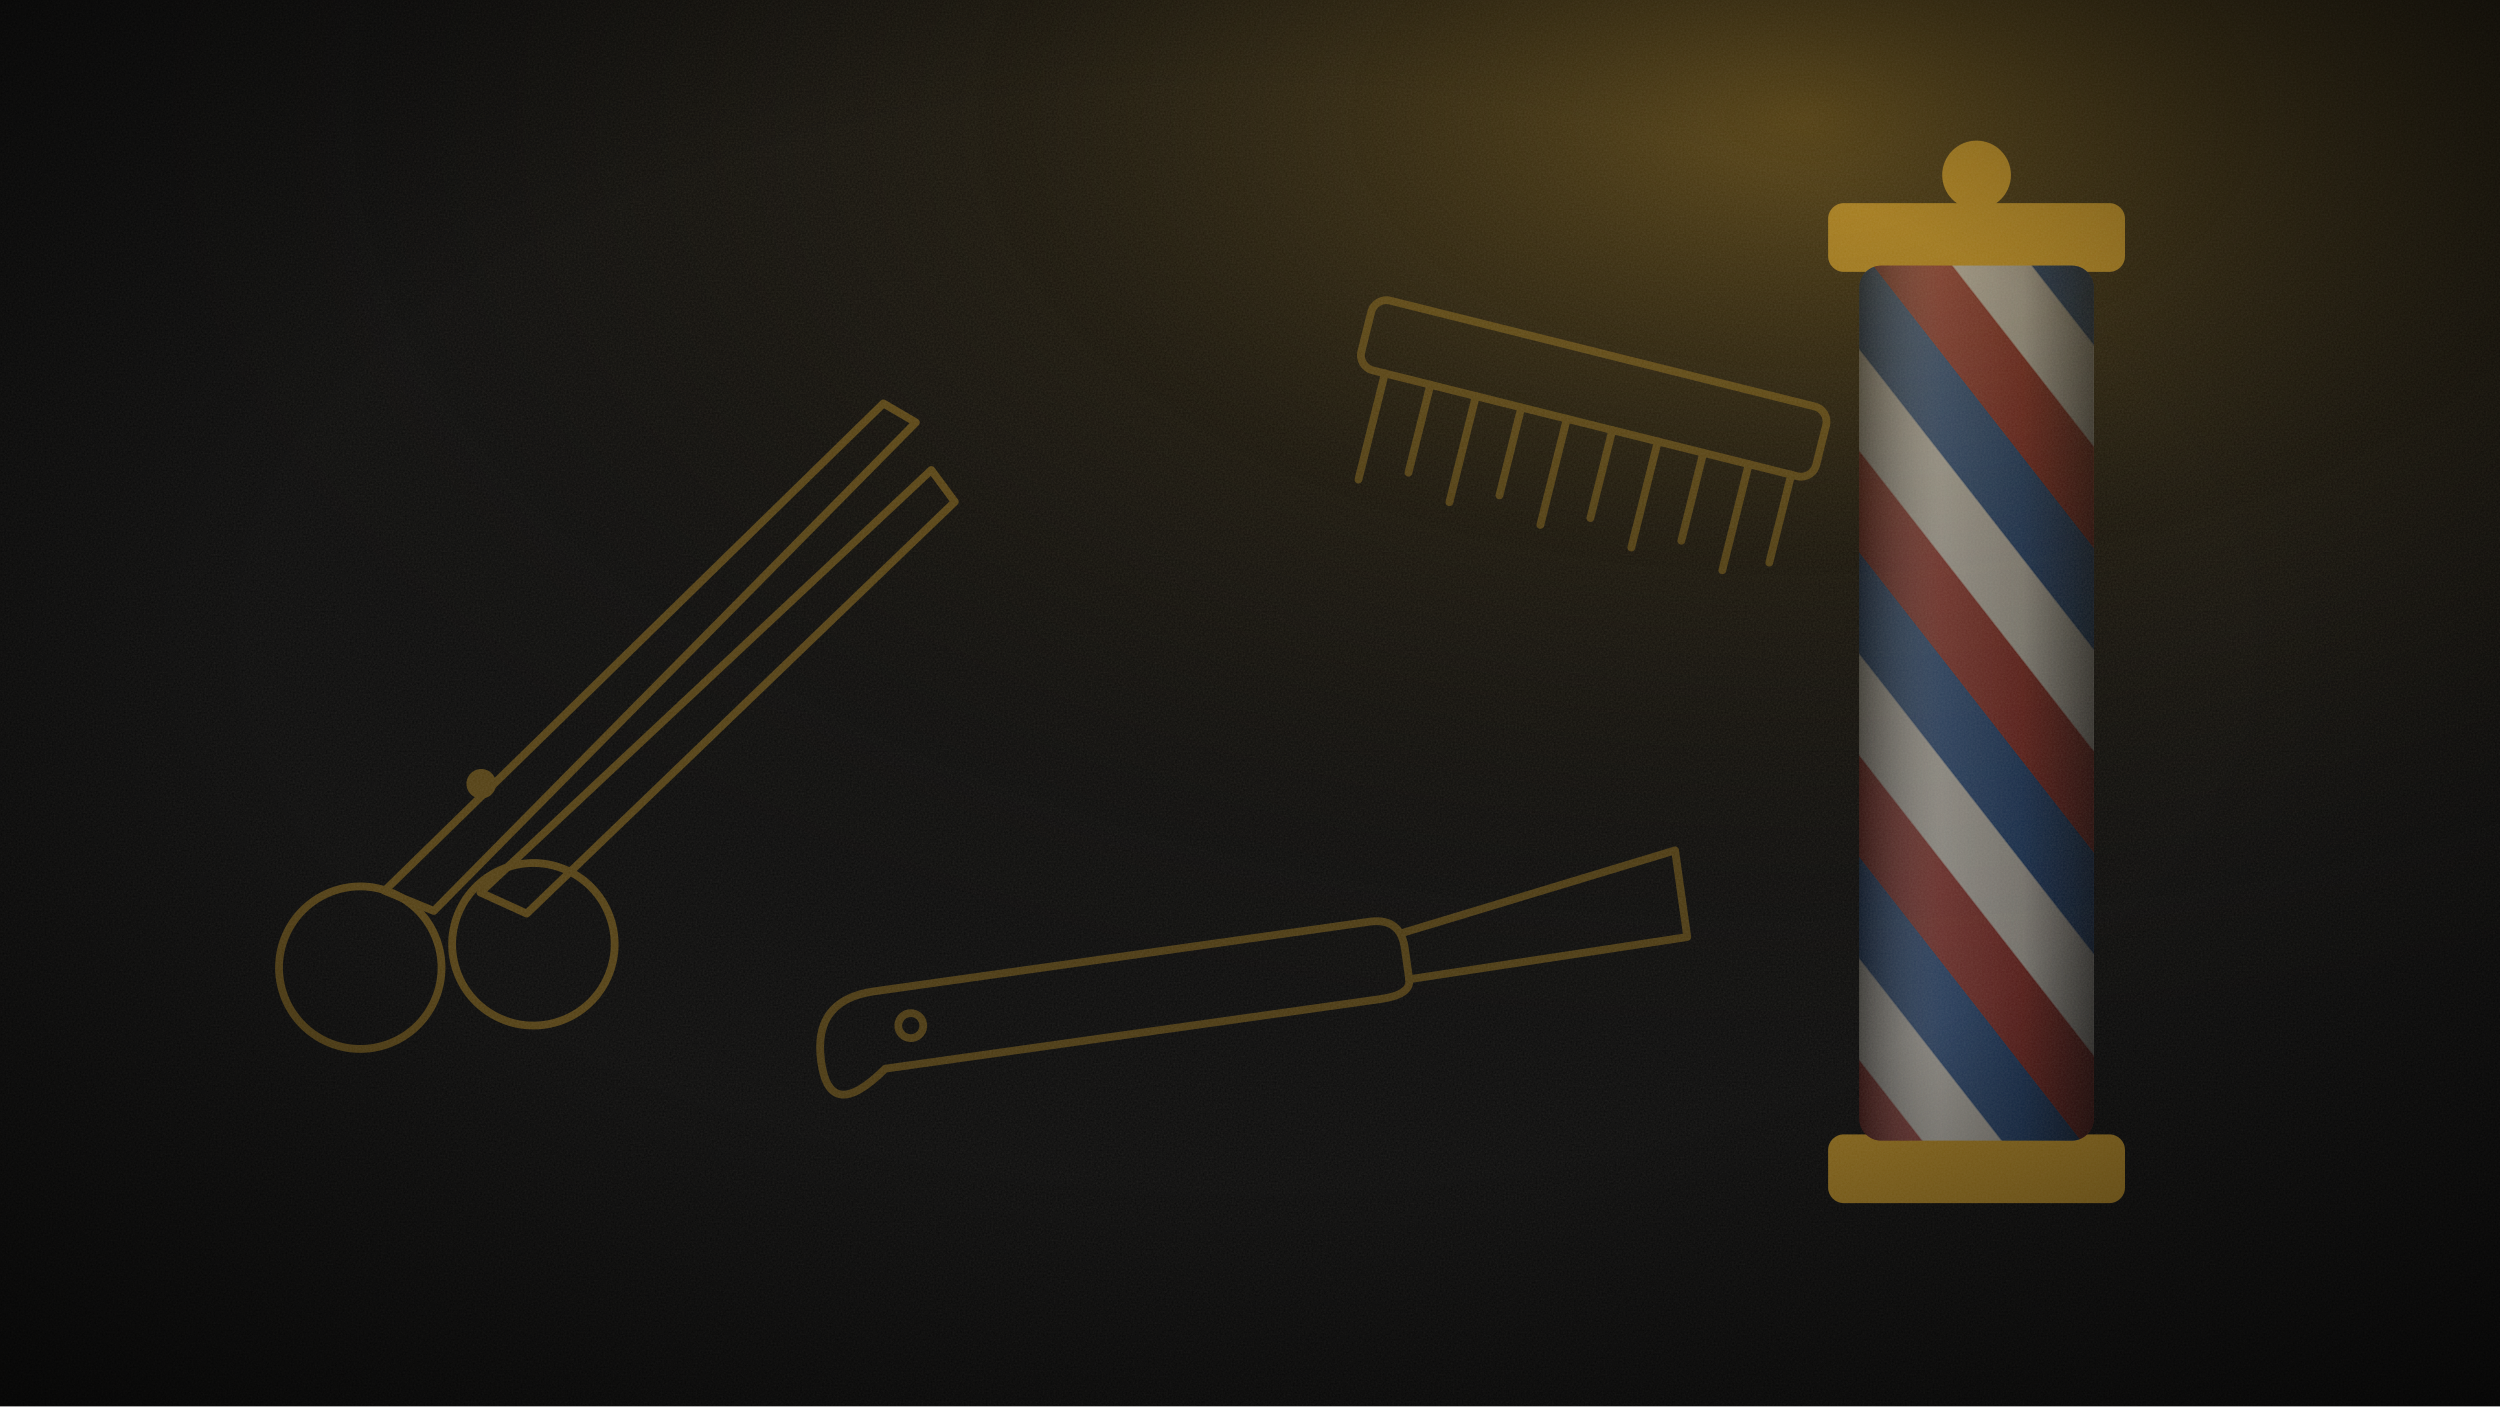
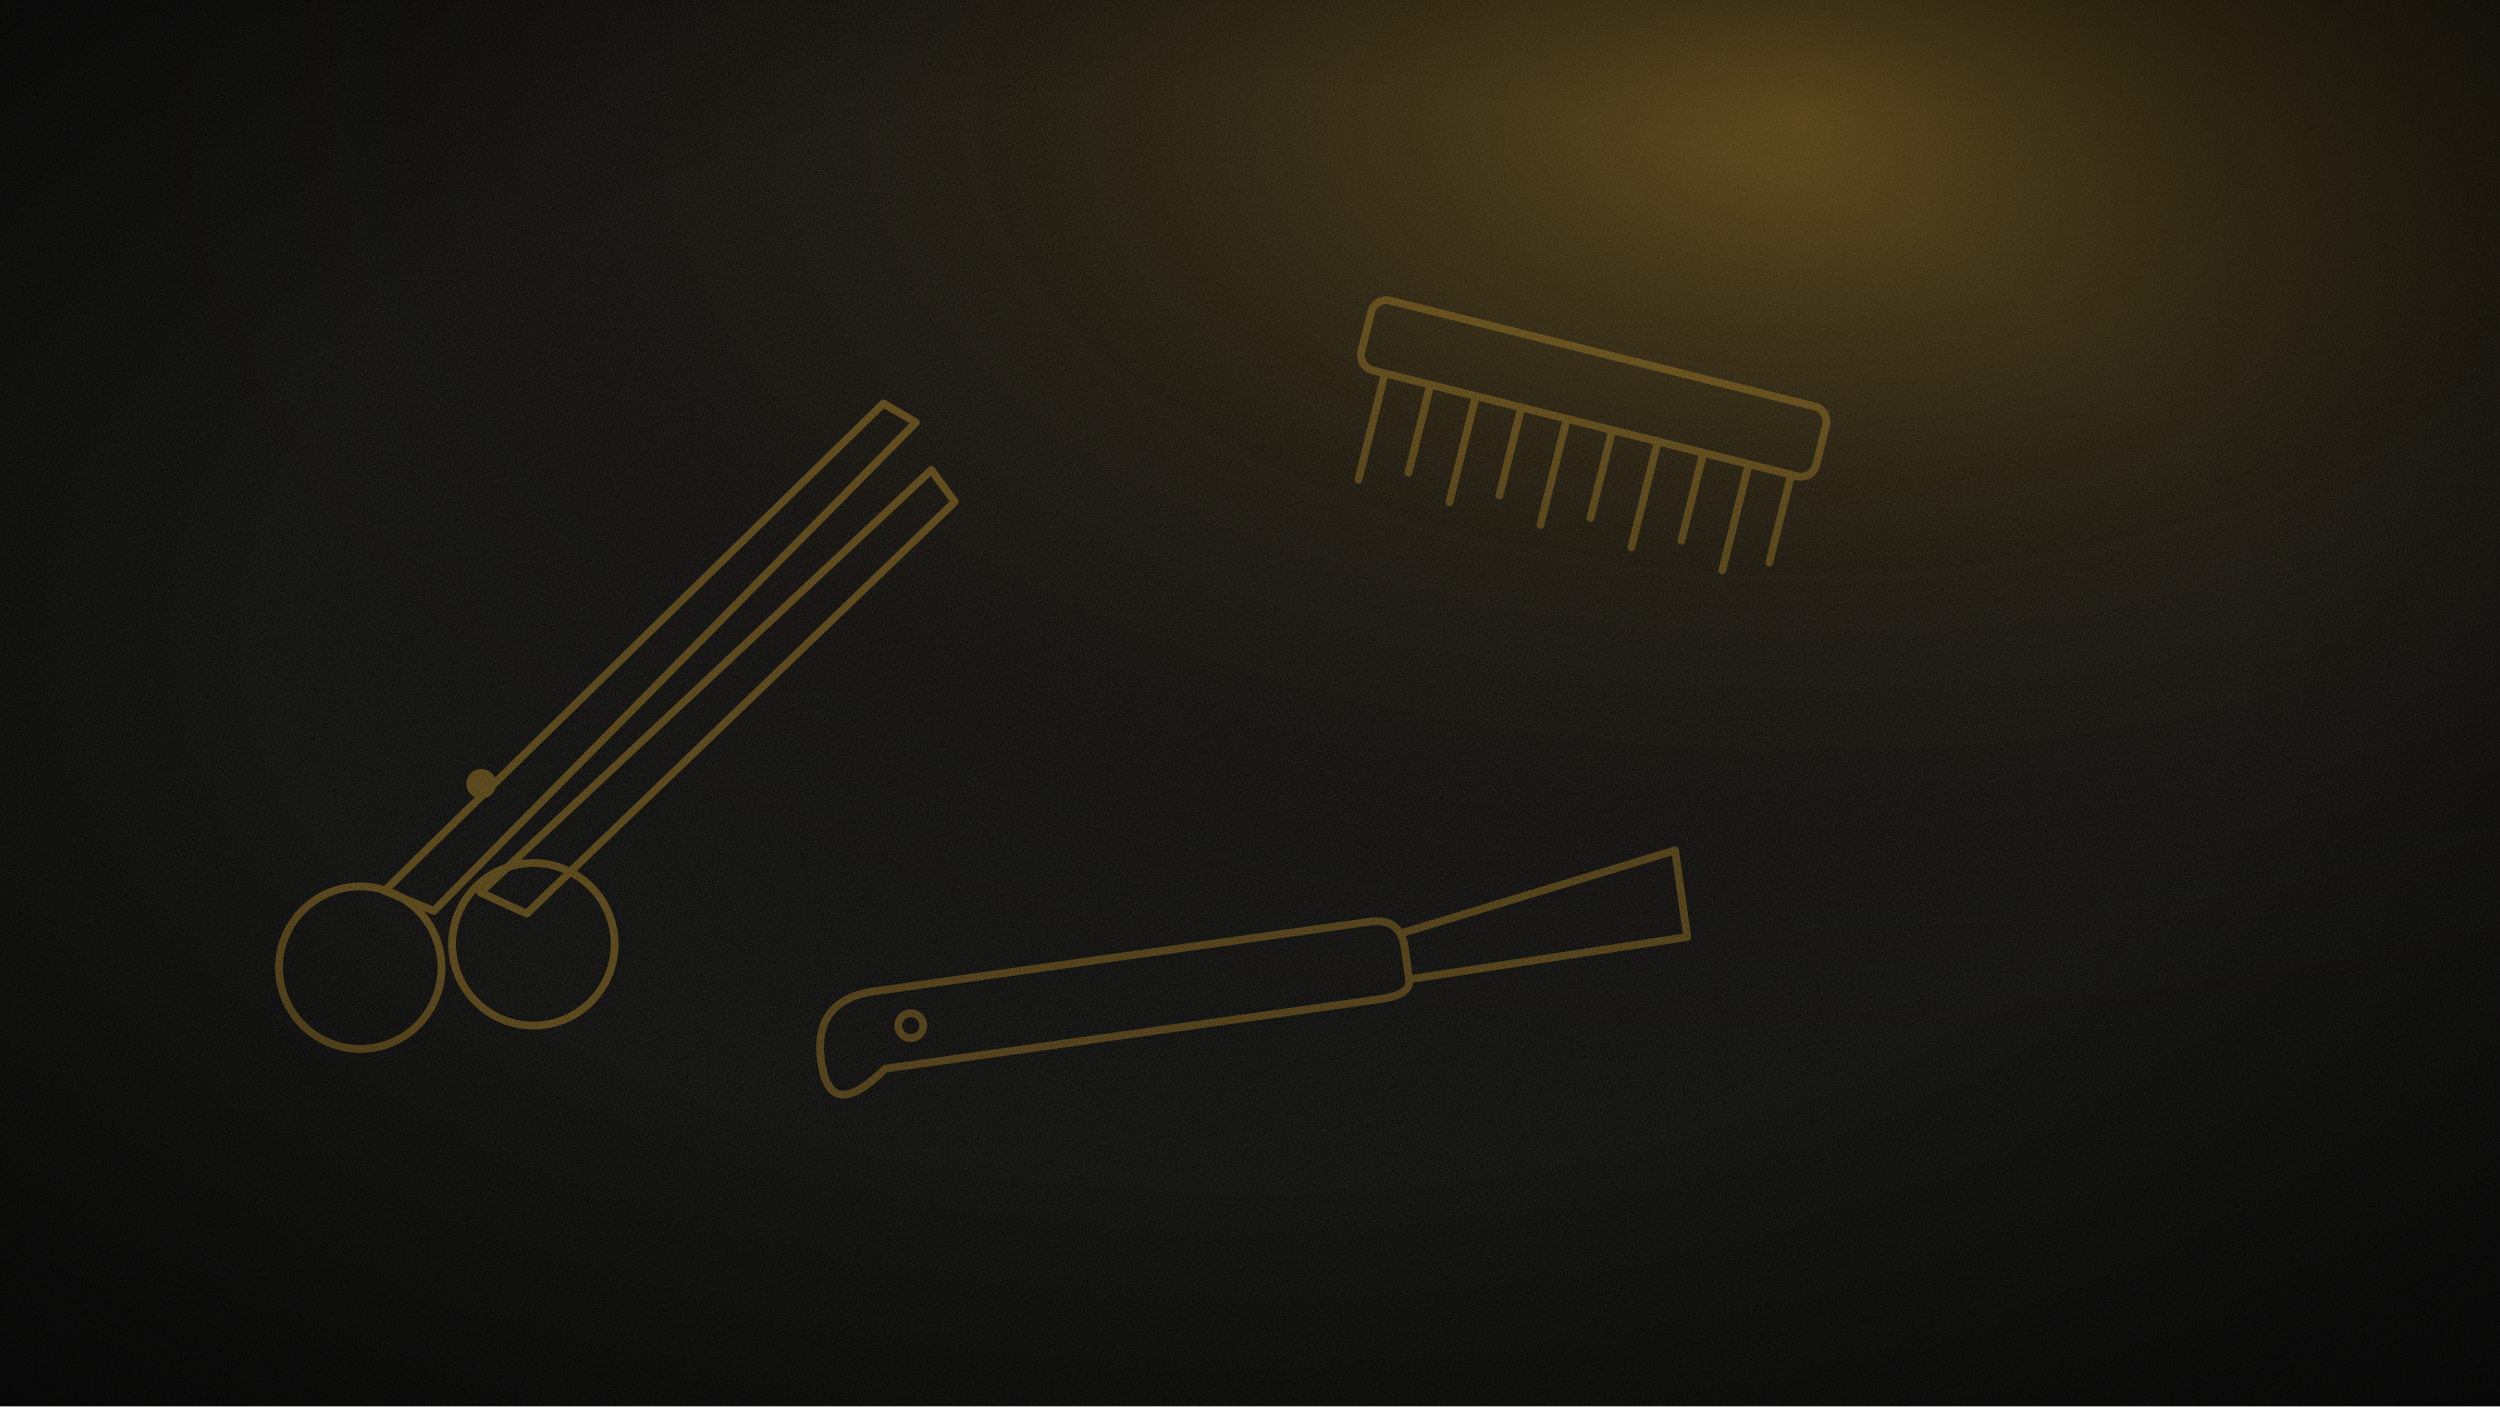
<svg xmlns="http://www.w3.org/2000/svg" viewBox="0 0 1600 900" preserveAspectRatio="xMidYMid slice">
  <defs>
    <radialGradient id="luz" cx="72%" cy="8%" r="70%">
      <stop offset="0" stop-color="#f0b429" stop-opacity="0.34" />
      <stop offset="0.45" stop-color="#7a5a10" stop-opacity="0.14" />
      <stop offset="1" stop-color="#0b0b0b" stop-opacity="0" />
    </radialGradient>
    <radialGradient id="vinheta" cx="50%" cy="45%" r="78%">
      <stop offset="0.5" stop-color="#000" stop-opacity="0" />
      <stop offset="1" stop-color="#000" stop-opacity="0.7" />
    </radialGradient>
-     <pattern id="listras" width="120" height="120" patternUnits="userSpaceOnUse" patternTransform="rotate(-38)">
-       <rect width="120" height="120" fill="#e9e3d6" />
-       <rect width="40" height="120" fill="#a8332b" />
-       <rect x="80" width="40" height="120" fill="#27528f" />
-     </pattern>
-     <linearGradient id="vidro" x1="0" x2="1">
-       <stop offset="0" stop-color="#000" stop-opacity="0.55" />
-       <stop offset="0.35" stop-color="#fff" stop-opacity="0.14" />
-       <stop offset="0.7" stop-color="#000" stop-opacity="0.15" />
-       <stop offset="1" stop-color="#000" stop-opacity="0.65" />
-     </linearGradient>
    <filter id="grao" x="0" y="0" width="100%" height="100%">
      <feTurbulence type="fractalNoise" baseFrequency="0.85" numOctaves="2" stitchTiles="stitch" />
      <feColorMatrix values="0 0 0 0 1  0 0 0 0 0.93  0 0 0 0 0.8  0 0 0 0.7 0" />
    </filter>
-     <clipPath id="tubo">
-       <rect x="1190" y="170" width="150" height="560" rx="14" />
-     </clipPath>
  </defs>
  <rect width="1600" height="900" fill="#0b0b0b" />
  <rect width="1600" height="900" fill="url(#luz)" />
-   <g opacity="0.55">
-     <rect x="1170" y="130" width="190" height="44" rx="10" fill="#f0b429" />
-     <rect x="1170" y="726" width="190" height="44" rx="10" fill="#f0b429" />
-     <g clip-path="url(#tubo)">
-       <rect x="1190" y="170" width="150" height="560" fill="url(#listras)" />
-       <rect x="1190" y="170" width="150" height="560" fill="url(#vidro)" />
-     </g>
-     <circle cx="1265" cy="112" r="22" fill="#f0b429" />
-   </g>
  <g fill="none" stroke="#f0b429" stroke-width="5" stroke-linecap="round" stroke-linejoin="round" opacity="0.32" transform="translate(140 470) rotate(-18)">
    <circle cx="40" cy="170" r="52" />
    <circle cx="150" cy="190" r="52" />
    <path d="M70 128 L470 -70 L486 -52 L96 150 Z" />
    <path d="M128 148 L486 -20 L494 4 L152 170 Z" />
    <circle cx="150" cy="82" r="7" fill="#f0b429" />
  </g>
  <g fill="none" stroke="#f0b429" stroke-width="5" stroke-linecap="round" stroke-linejoin="round" opacity="0.28" transform="translate(520 640) rotate(-8)">
    <path d="M0 40 Q0 0 40 0 L360 0 Q380 0 380 20 L380 40 Q380 50 360 50 L40 50 Q0 80 0 40 Z" />
    <path d="M380 10 L560 -18 L560 38 L380 40" />
    <circle cx="60" cy="25" r="8" />
  </g>
  <g fill="none" stroke="#f0b429" stroke-width="5" stroke-linecap="round" stroke-linejoin="round" opacity="0.26" transform="translate(880 190) rotate(14)">
    <rect x="0" y="0" width="300" height="46" rx="10" />
    <path d="M18 46v70M48 46v58M78 46v70M108 46v58M138 46v70M168 46v58M198 46v70M228 46v58M258 46v70M286 46v58" />
  </g>
  <rect width="1600" height="900" filter="url(#grao)" opacity="0.13" />
  <rect width="1600" height="900" fill="url(#vinheta)" />
</svg>
